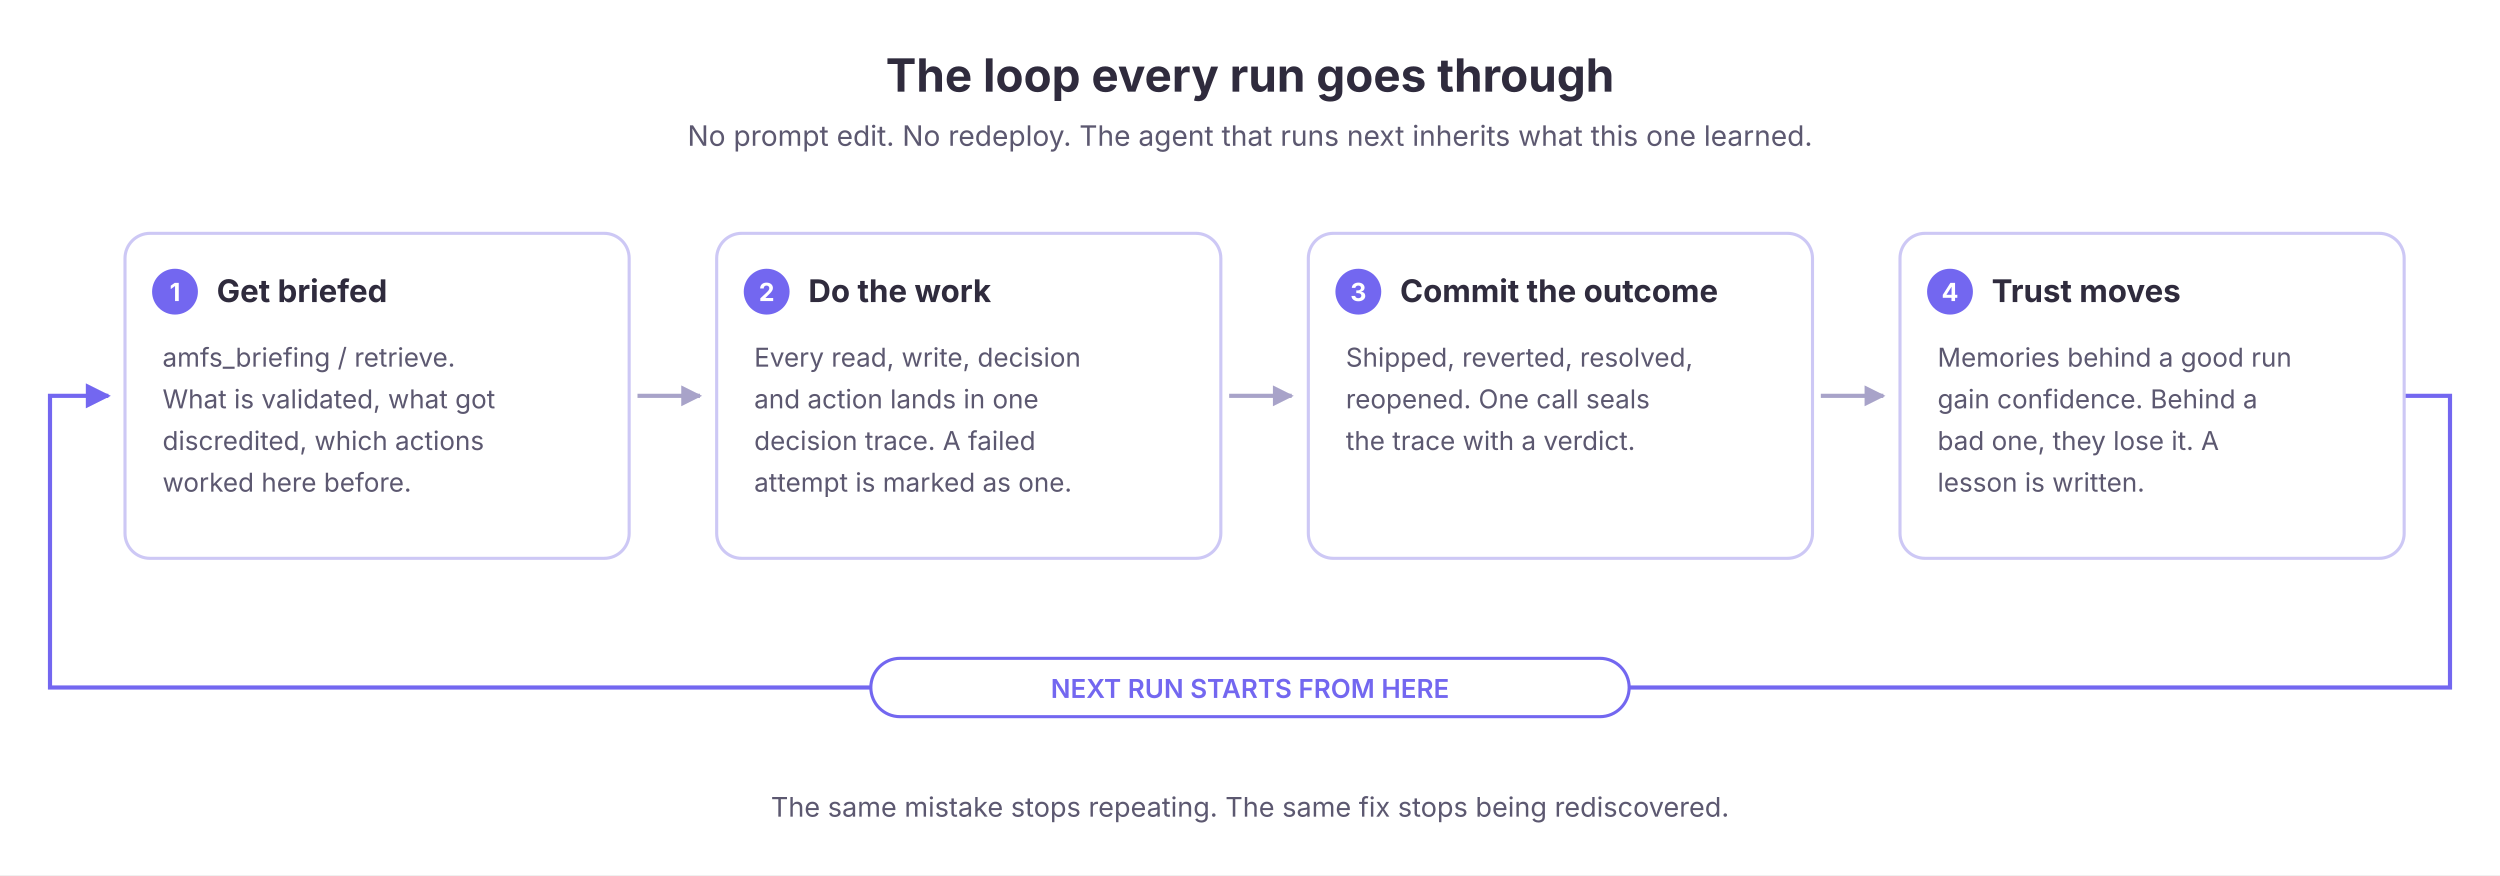
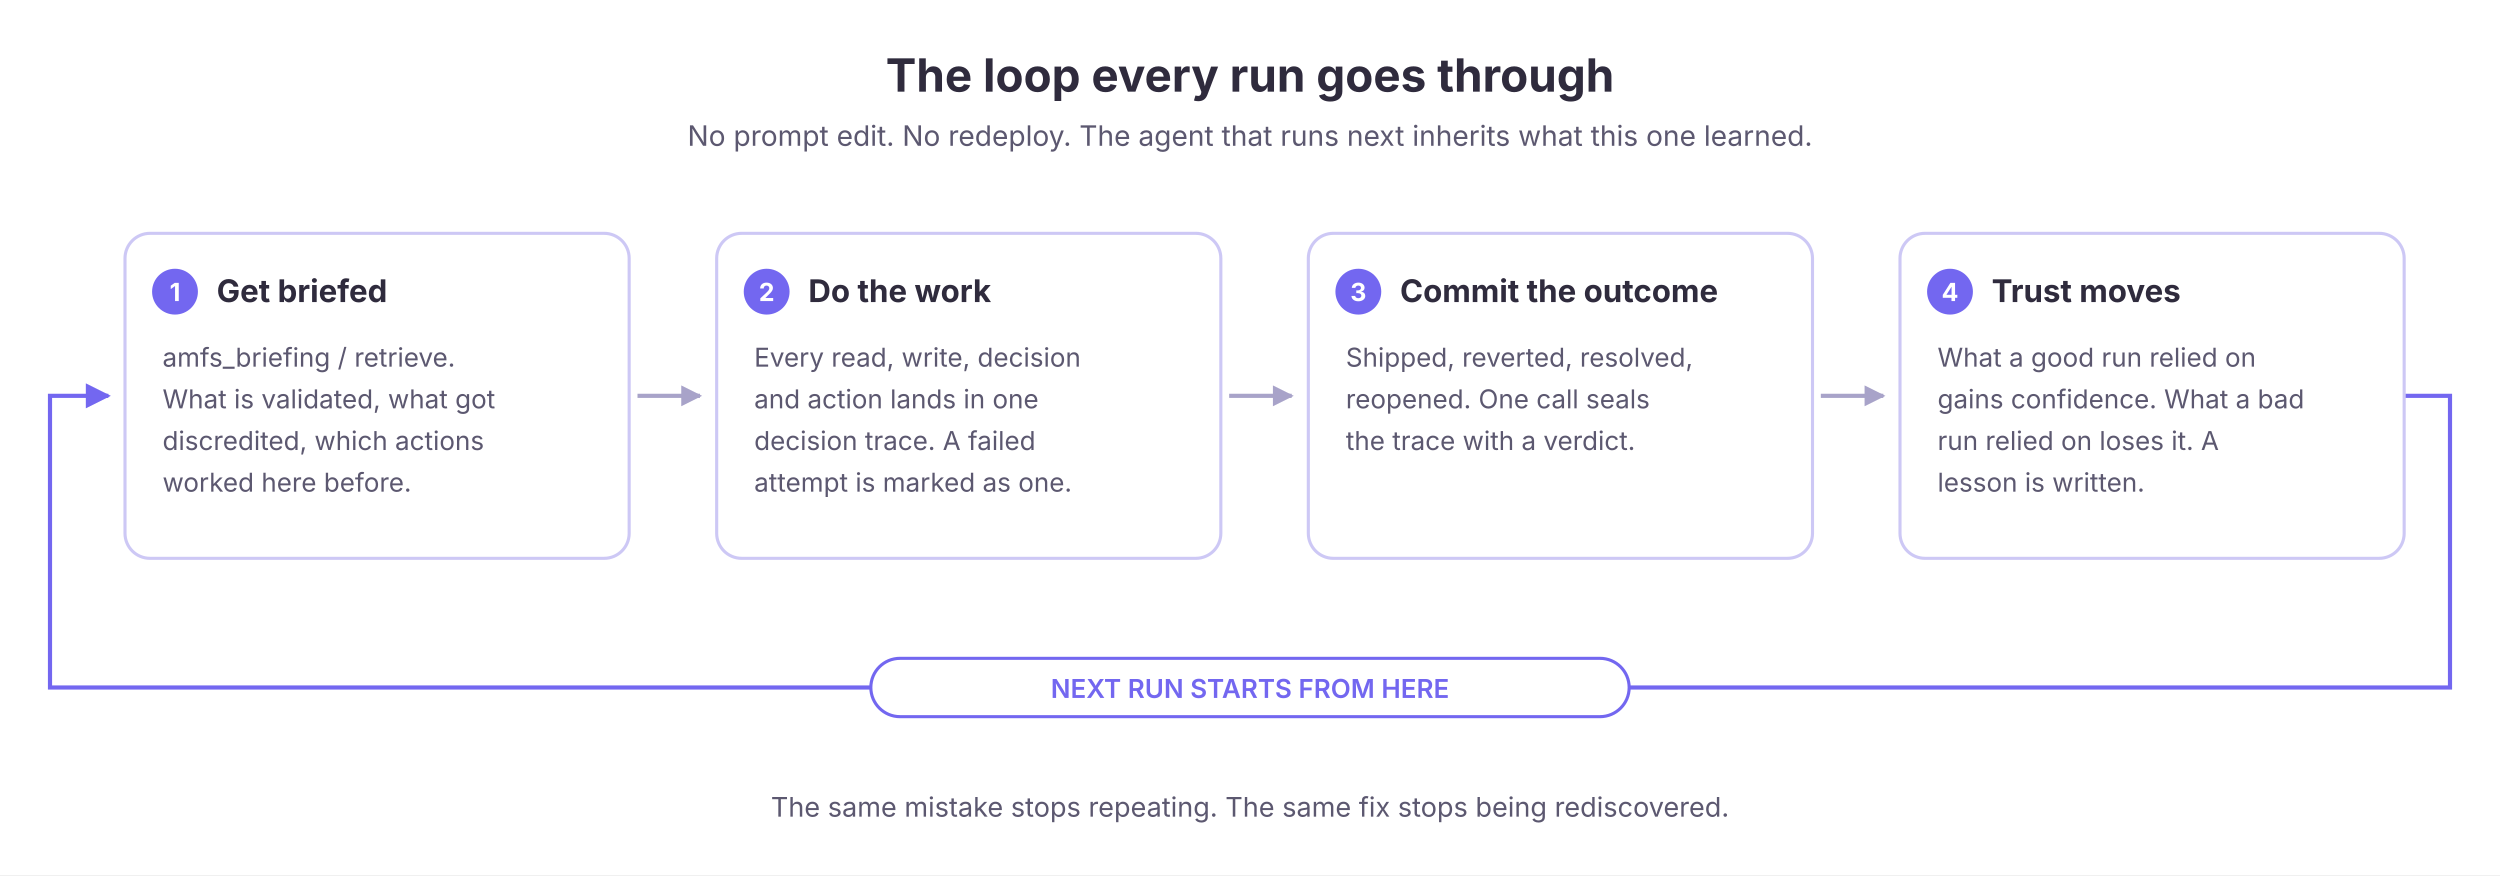
<svg xmlns="http://www.w3.org/2000/svg" viewBox="0 0 1200 420" width="1200" height="420" font-family="Inter, -apple-system, BlinkMacSystemFont, 'Segoe UI', Helvetica, Arial, sans-serif">
  <defs>
    <marker id="tip" viewBox="0 0 10 10" refX="9" refY="5" markerWidth="6" markerHeight="6" orient="auto-start-reverse">
      <path d="M 0 0 L 10 5 L 0 10 z" fill="#7367f0" />
    </marker>
    <marker id="tipSmall" viewBox="0 0 10 10" refX="9" refY="5" markerWidth="5" markerHeight="5" orient="auto-start-reverse">
      <path d="M 0 0 L 10 5 L 0 10 z" fill="#a8a3c9" />
    </marker>
  </defs>
  <rect x="0" y="0" width="1200" height="420" fill="#ffffff" />
  <text x="600" y="44" font-size="22" font-weight="700" fill="#2f2b3d" text-anchor="middle">The loop every run goes through</text>
  <text x="600" y="70" font-size="13.5" fill="#5c5870" text-anchor="middle">No prompt edit. No redeploy. The agent that runs next inherits what this one learned.</text>
  <path d="M 1154 190 L 1176 190 L 1176 330 L 24 330 L 24 190 L 52 190" fill="none" stroke="#7367f0" stroke-width="2" marker-end="url(#tip)" />
  <rect x="418" y="316" width="364" height="28" rx="14" fill="#ffffff" stroke="#7367f0" stroke-width="1.5" />
  <text x="600" y="335" font-size="12.5" font-weight="600" fill="#7367f0" text-anchor="middle">NEXT RUN STARTS FROM HERE</text>
  <rect x="60" y="112" width="242" height="156" rx="12" fill="#ffffff" stroke="#cdc8f5" stroke-width="1.5" />
  <circle cx="84" cy="140" r="11" fill="#7367f0" />
  <text x="84" y="144.5" font-size="12" font-weight="700" fill="#ffffff" text-anchor="middle">1</text>
  <text x="104" y="145" font-size="15" font-weight="700" fill="#2f2b3d">Get briefed</text>
  <text x="78" y="176" font-size="12.5" fill="#5c5870">amfs_briefing / retrieve.</text>
  <text x="78" y="196" font-size="12.5" fill="#5c5870">What is validated, what got</text>
  <text x="78" y="216" font-size="12.5" fill="#5c5870">discredited, which actions</text>
  <text x="78" y="236" font-size="12.5" fill="#5c5870">worked here before.</text>
  <rect x="344" y="112" width="242" height="156" rx="12" fill="#ffffff" stroke="#cdc8f5" stroke-width="1.5" />
  <circle cx="368" cy="140" r="11" fill="#7367f0" />
  <text x="368" y="144.5" font-size="12" font-weight="700" fill="#ffffff" text-anchor="middle">2</text>
  <text x="388" y="145" font-size="15" font-weight="700" fill="#2f2b3d">Do the work</text>
  <text x="362" y="176" font-size="12.5" fill="#5c5870">Every read, write, decision</text>
  <text x="362" y="196" font-size="12.5" fill="#5c5870">and action lands in one</text>
  <text x="362" y="216" font-size="12.5" fill="#5c5870">decision trace. A failed</text>
  <text x="362" y="236" font-size="12.5" fill="#5c5870">attempt is marked as one.</text>
  <rect x="628" y="112" width="242" height="156" rx="12" fill="#ffffff" stroke="#cdc8f5" stroke-width="1.5" />
  <circle cx="652" cy="140" r="11" fill="#7367f0" />
  <text x="652" y="144.5" font-size="12" font-weight="700" fill="#ffffff" text-anchor="middle">3</text>
  <text x="672" y="145" font-size="15" font-weight="700" fill="#2f2b3d">Commit the outcome</text>
  <text x="646" y="176" font-size="12.5" fill="#5c5870">Shipped, reverted, resolved,</text>
  <text x="646" y="196" font-size="12.5" fill="#5c5870">reopened. One call seals</text>
  <text x="646" y="216" font-size="12.5" fill="#5c5870">the trace with a verdict.</text>
  <rect x="912" y="112" width="242" height="156" rx="12" fill="#ffffff" stroke="#cdc8f5" stroke-width="1.5" />
  <circle cx="936" cy="140" r="11" fill="#7367f0" />
  <text x="936" y="144.5" font-size="12" font-weight="700" fill="#ffffff" text-anchor="middle">4</text>
  <text x="956" y="145" font-size="15" font-weight="700" fill="#2f2b3d">Trust moves</text>
-   <text x="930" y="176" font-size="12.5" fill="#5c5870">Memories behind a good run</text>
-   <text x="930" y="196" font-size="12.5" fill="#5c5870">gain confidence. Behind a</text>
-   <text x="930" y="216" font-size="12.5" fill="#5c5870">bad one, they lose it. A</text>
+   <text x="930" y="176" font-size="12.5" fill="#5c5870">What a good run relied on</text>
+   <text x="930" y="196" font-size="12.5" fill="#5c5870">gains confidence. What a bad</text>
+   <text x="930" y="216" font-size="12.5" fill="#5c5870">run relied on loses it. A</text>
  <text x="930" y="236" font-size="12.5" fill="#5c5870">lesson is written.</text>
  <path d="M 306 190 L 336 190" fill="none" stroke="#a8a3c9" stroke-width="2" marker-end="url(#tipSmall)" />
  <path d="M 590 190 L 620 190" fill="none" stroke="#a8a3c9" stroke-width="2" marker-end="url(#tipSmall)" />
  <path d="M 874 190 L 904 190" fill="none" stroke="#a8a3c9" stroke-width="2" marker-end="url(#tipSmall)" />
  <text x="600" y="392" font-size="13" fill="#5c5870" text-anchor="middle">The same mistake stops repeating. The same fix stops being rediscovered.</text>
</svg>
